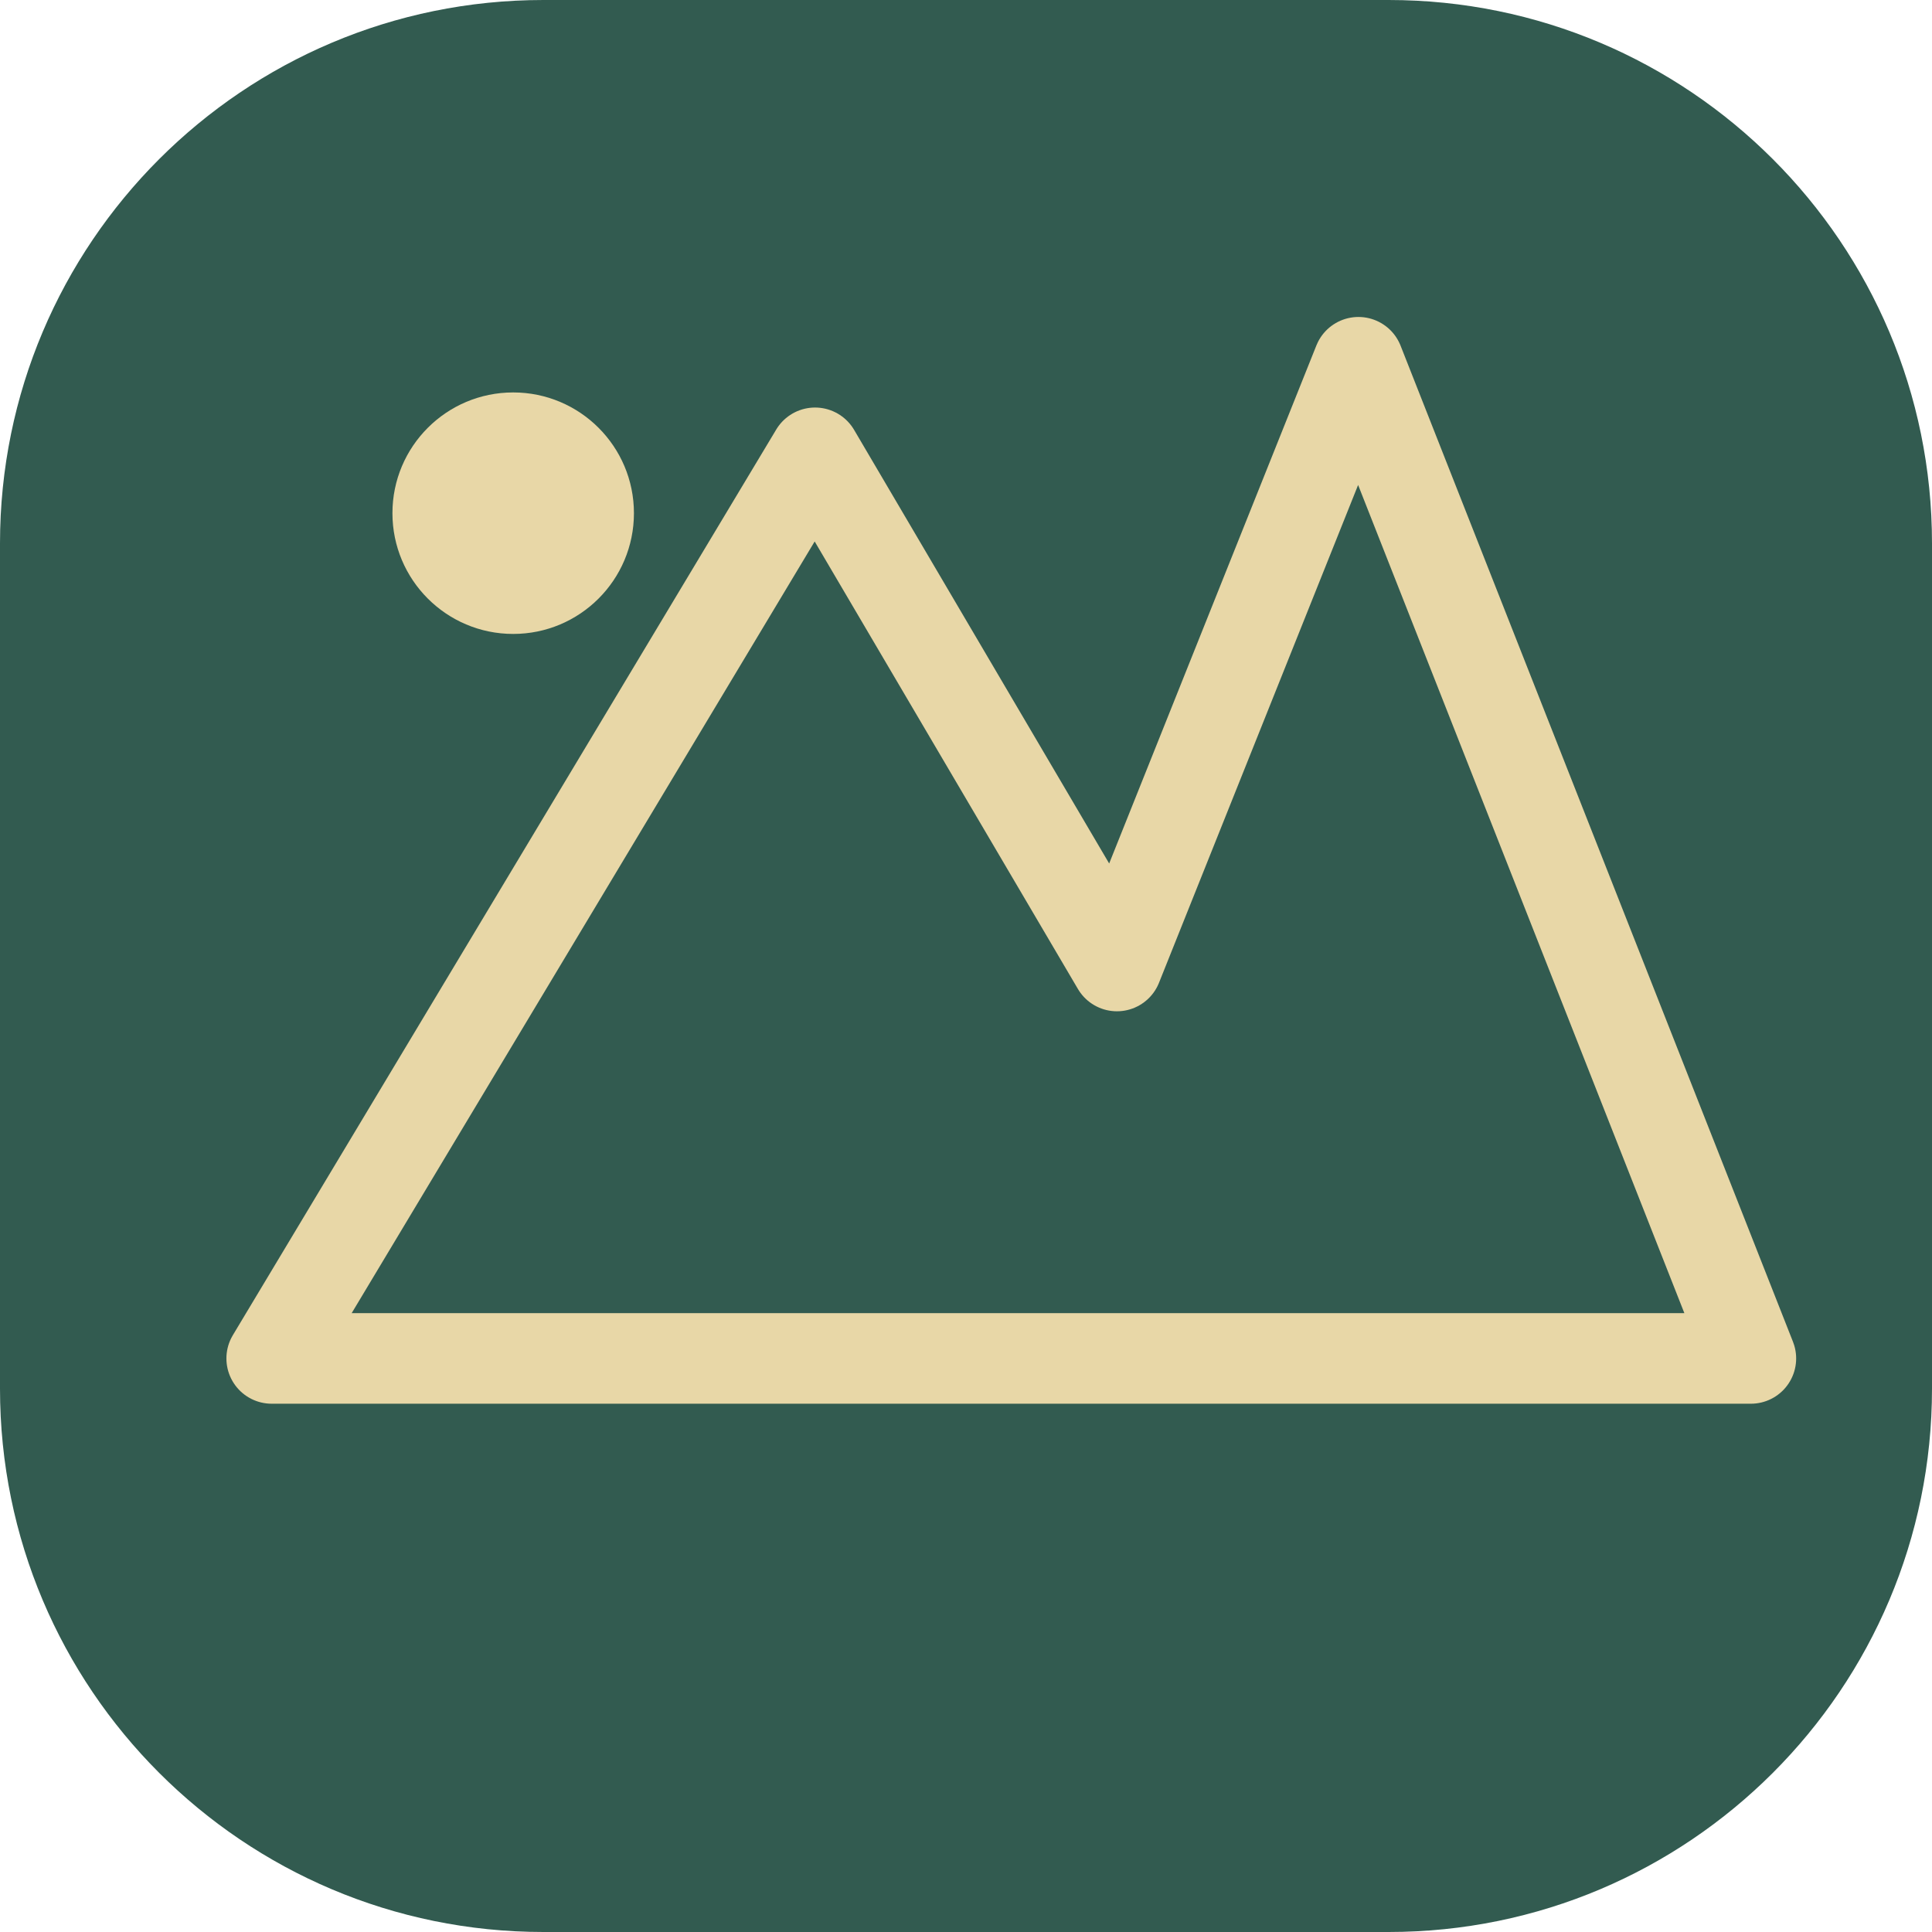
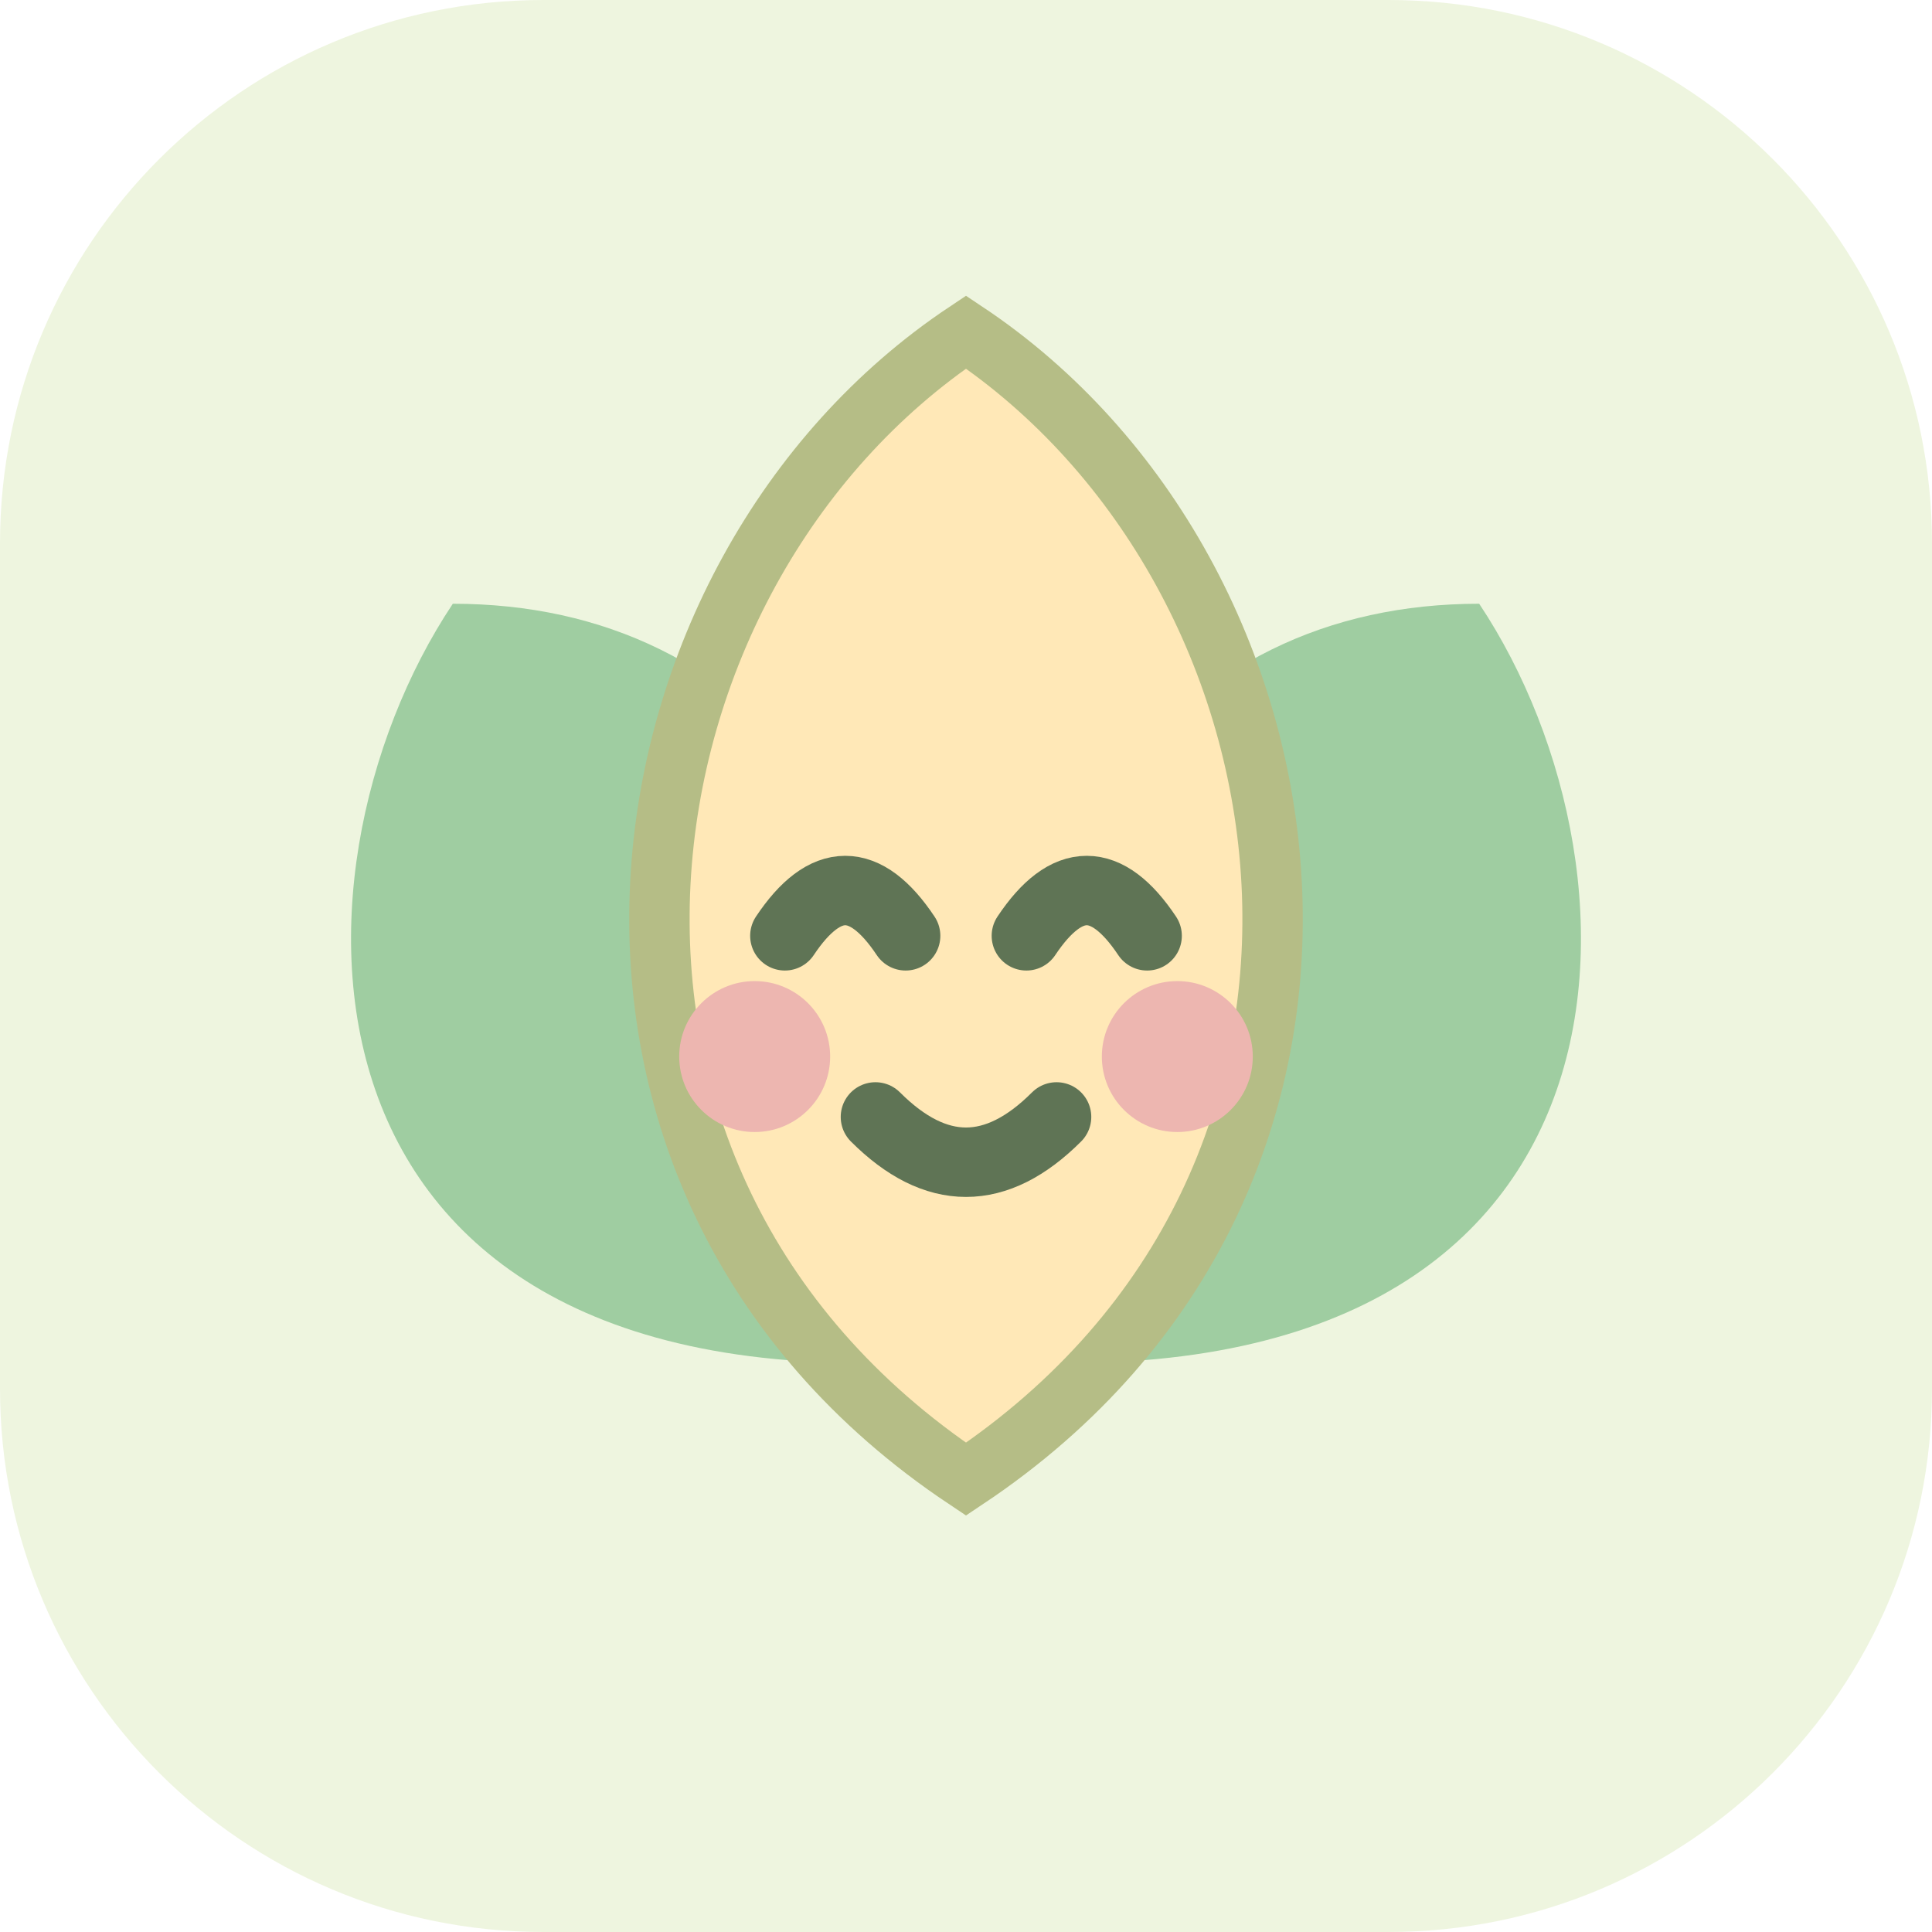
<svg xmlns="http://www.w3.org/2000/svg" viewBox="0 0 64 64">
-   <rect width="64" height="64" rx="18" fill="#325b50" />
-   <path d="M9 45 27 15l10 17 8-20 13 33H9Z" fill="none" stroke="#e8d7a7" stroke-width="3" stroke-linejoin="round" />
-   <circle cx="17" cy="17" r="4" fill="#e8d7a7" />
+   <rect width="64" height="64" rx="18" fill="#eef5df" />
+   <path d="M32 45C9 47 9 29 15 20c10 0 17 8 17 25Zm0 0c23 2 23-16 17-25-10 0-17 8-17 25Z" fill="#9fcda1" />
+   <path d="M32 49C17 39 20 19 32 11c12 8 15 28 0 38Z" fill="#ffe8b7" stroke="#b5bd86" stroke-width="2" />
+   <path d="M26 31q2-3 4 0m4 0q2-3 4 0M29 37q3 3 6 0" fill="none" stroke="#5f7455" stroke-width="2.3" stroke-linecap="round" />
+   <circle cx="25" cy="35" r="2.5" fill="#edb6b0" />
+   <circle cx="39" cy="35" r="2.5" fill="#edb6b0" />
</svg>
